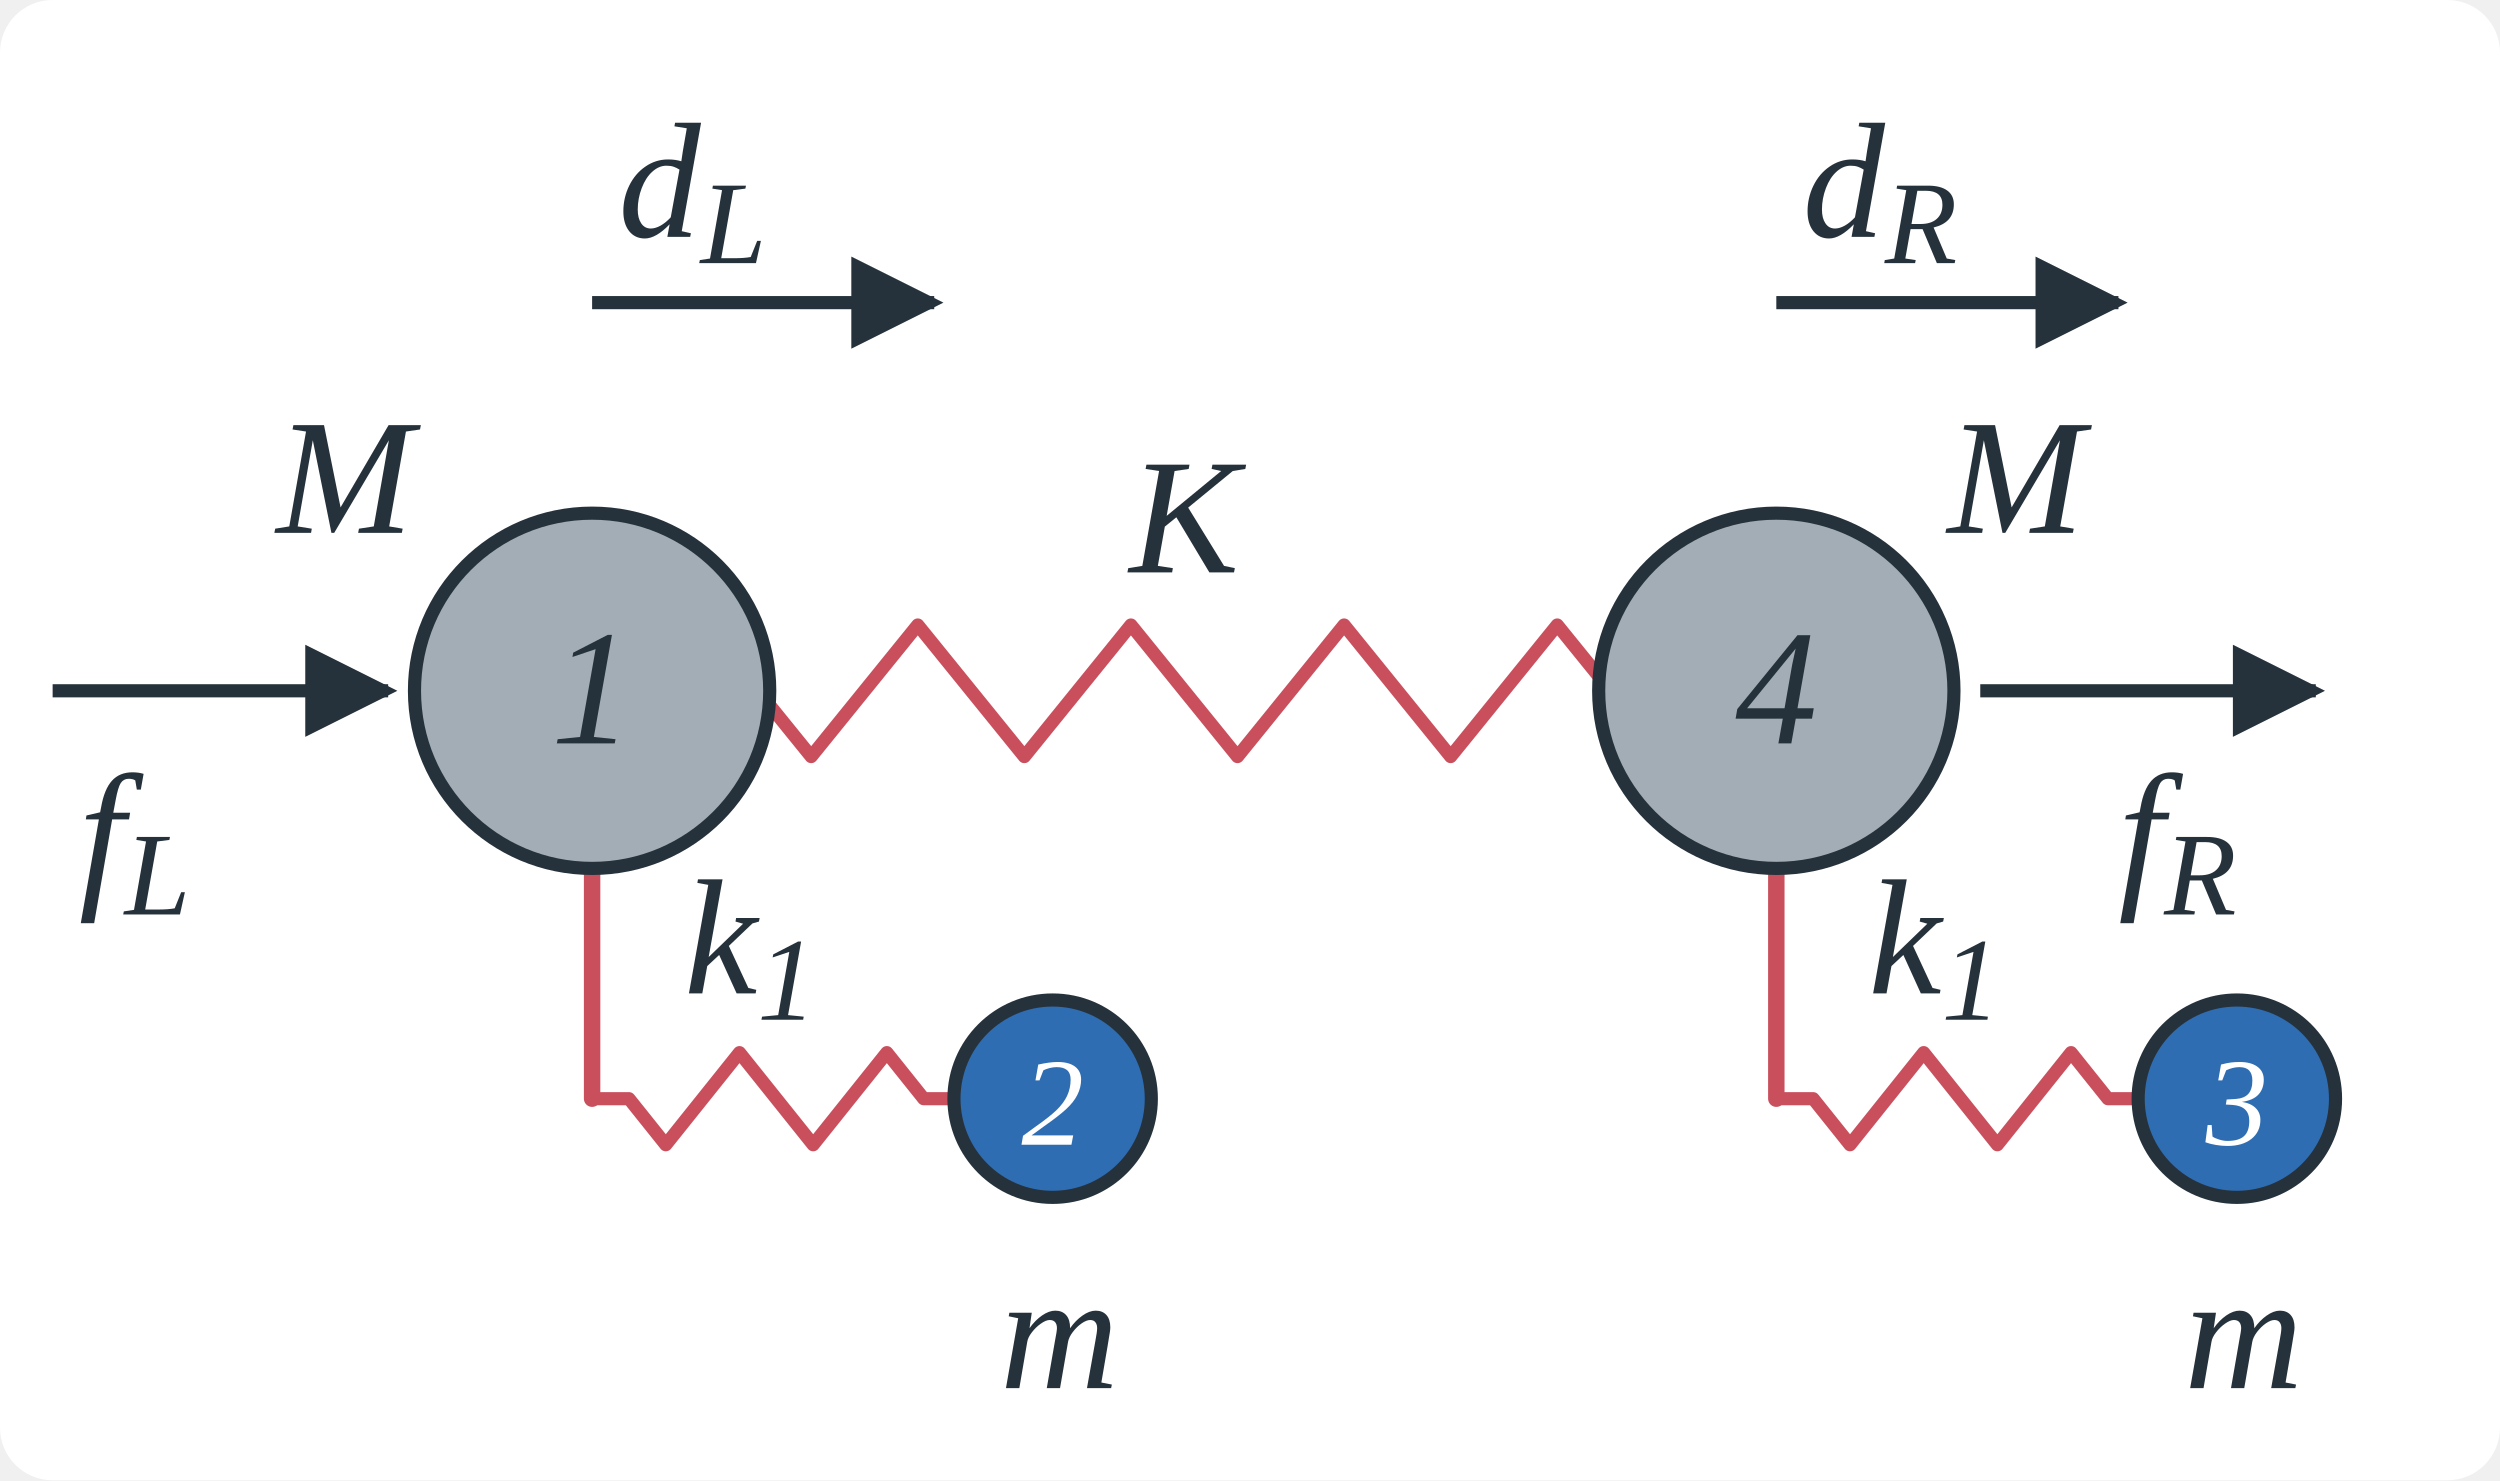
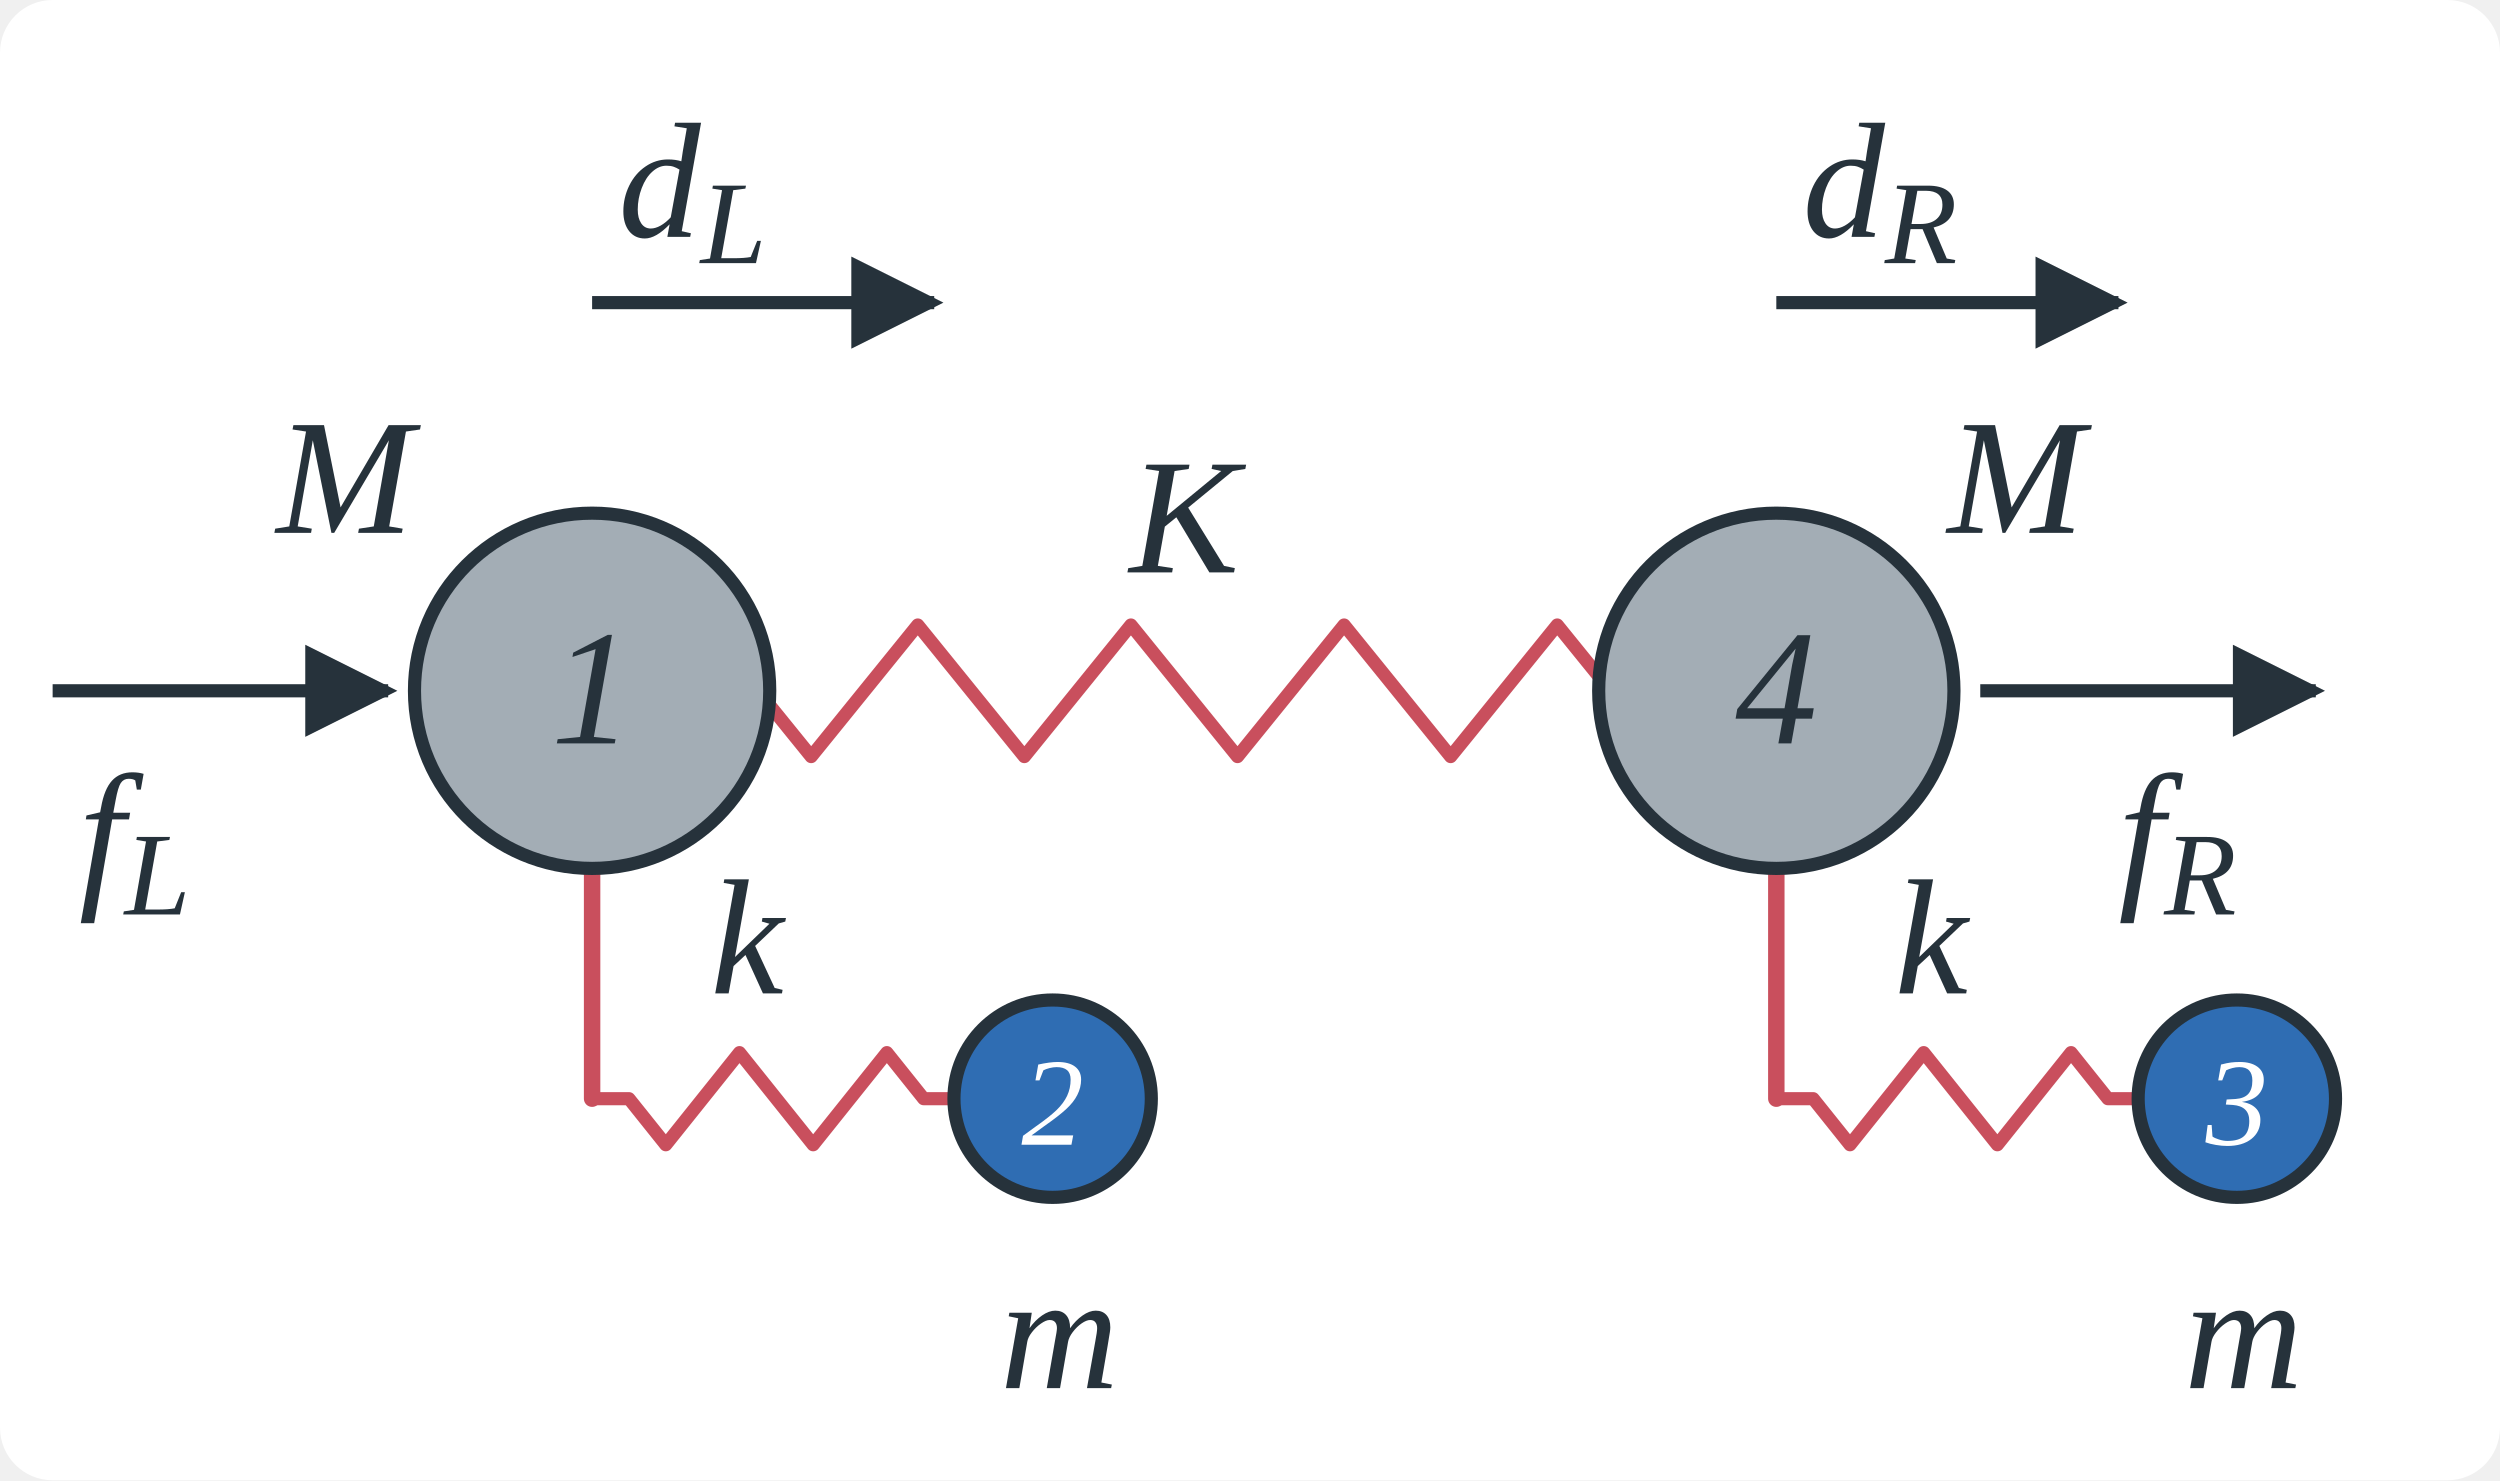
<svg xmlns="http://www.w3.org/2000/svg" viewBox="0 0 380 225" role="img">
  <defs>
    <marker id="a" viewBox="0 0 10 10" refX="9" refY="5" markerWidth="7" markerHeight="7" orient="auto-start-reverse">
      <path d="M0 0L10 5L0 10z" fill="#26323b" />
    </marker>
  </defs>
  <rect width="380" height="225" rx="8" fill="#ffffff" />
  <polyline points="90.0,105.0 115.2,105.0 123.3,115.0 139.5,95.0 155.7,115.0 171.9,95.0 188.1,115.0 204.3,95.0 220.5,115.0 236.7,95.0 244.8,105.0 270.0,105.0" fill="none" stroke="#c94f5d" stroke-width="2" stroke-linejoin="round" />
  <line x1="90" y1="105" x2="90" y2="167" stroke="#c94f5d" stroke-width="2.5" stroke-linecap="round" />
  <polyline points="90.0,167.0 95.6,167.0 101.2,174.0 112.4,160.0 123.6,174.0 134.8,160.0 140.4,167.0 146.0,167.0" fill="none" stroke="#c94f5d" stroke-width="2" stroke-linejoin="round" />
  <circle cx="160" cy="167" r="15" fill="#2f6db3" stroke="#26323b" stroke-width="2" />
  <line x1="270" y1="105" x2="270" y2="167" stroke="#c94f5d" stroke-width="2.5" stroke-linecap="round" />
  <polyline points="270.0,167.0 275.6,167.0 281.2,174.0 292.4,160.0 303.6,174.0 314.8,160.0 320.4,167.0 326.0,167.0" fill="none" stroke="#c94f5d" stroke-width="2" stroke-linejoin="round" />
  <circle cx="340" cy="167" r="15" fill="#2f6db3" stroke="#26323b" stroke-width="2" />
  <circle cx="90" cy="105" r="27" fill="#a3adb5" stroke="#26323b" stroke-width="2" />
  <circle cx="270" cy="105" r="27" fill="#a3adb5" stroke="#26323b" stroke-width="2" />
  <text x="90" y="113" font-family="Georgia,'Times New Roman',serif" font-style="italic" font-size="25" fill="#26323b" text-anchor="middle">1</text>
  <text x="270" y="113" font-family="Georgia,'Times New Roman',serif" font-style="italic" font-size="25" fill="#26323b" text-anchor="middle">4</text>
  <text x="42" y="81" font-family="Georgia,'Times New Roman',serif" font-style="italic" font-size="25" fill="#26323b" text-anchor="start">M</text>
  <text x="296" y="81" font-family="Georgia,'Times New Roman',serif" font-style="italic" font-size="25" fill="#26323b" text-anchor="start">M</text>
  <text x="180" y="87" font-family="Georgia,'Times New Roman',serif" font-style="italic" font-size="25" fill="#26323b" text-anchor="middle">K</text>
-   <text x="104" y="151" font-family="Georgia,'Times New Roman',serif" font-style="italic" font-size="25" fill="#26323b" text-anchor="start">k<tspan dy="4" font-size="18.0">1</tspan>
-   </text>
+   <text x="108" y="151" font-family="Georgia,'Times New Roman',serif" font-style="italic" font-size="25" fill="#26323b" text-anchor="start">k</text>
  <text x="160" y="174" font-family="Georgia,'Times New Roman',serif" font-style="italic" font-size="19" fill="#ffffff" text-anchor="middle">2</text>
  <text x="152" y="211" font-family="Georgia,'Times New Roman',serif" font-style="italic" font-size="25" fill="#26323b" text-anchor="start">m</text>
-   <text x="284" y="151" font-family="Georgia,'Times New Roman',serif" font-style="italic" font-size="25" fill="#26323b" text-anchor="start">k<tspan dy="4" font-size="18.0">1</tspan>
-   </text>
+   <text x="288" y="151" font-family="Georgia,'Times New Roman',serif" font-style="italic" font-size="25" fill="#26323b" text-anchor="start">k</text>
  <text x="340" y="174" font-family="Georgia,'Times New Roman',serif" font-style="italic" font-size="19" fill="#ffffff" text-anchor="middle">3</text>
  <text x="332" y="211" font-family="Georgia,'Times New Roman',serif" font-style="italic" font-size="25" fill="#26323b" text-anchor="start">m</text>
  <line x1="90" y1="46" x2="142" y2="46" stroke="#26323b" stroke-width="2" marker-end="url(#a)" />
  <text x="94" y="36" font-family="Georgia,'Times New Roman',serif" font-style="italic" font-size="25" fill="#26323b" text-anchor="start">d<tspan dy="4" font-size="18.0">L</tspan>
  </text>
  <line x1="270" y1="46" x2="322" y2="46" stroke="#26323b" stroke-width="2" marker-end="url(#a)" />
  <text x="274" y="36" font-family="Georgia,'Times New Roman',serif" font-style="italic" font-size="25" fill="#26323b" text-anchor="start">d<tspan dy="4" font-size="18.0">R</tspan>
  </text>
  <line x1="8" y1="105" x2="59" y2="105" stroke="#26323b" stroke-width="2" marker-end="url(#a)" />
  <text x="12" y="135" font-family="Georgia,'Times New Roman',serif" font-style="italic" font-size="25" fill="#26323b" text-anchor="start">f<tspan dy="4" font-size="18.0">L</tspan>
  </text>
  <line x1="301" y1="105" x2="352" y2="105" stroke="#26323b" stroke-width="2" marker-end="url(#a)" />
  <text x="322" y="135" font-family="Georgia,'Times New Roman',serif" font-style="italic" font-size="25" fill="#26323b" text-anchor="start">f<tspan dy="4" font-size="18.0">R</tspan>
  </text>
</svg>
